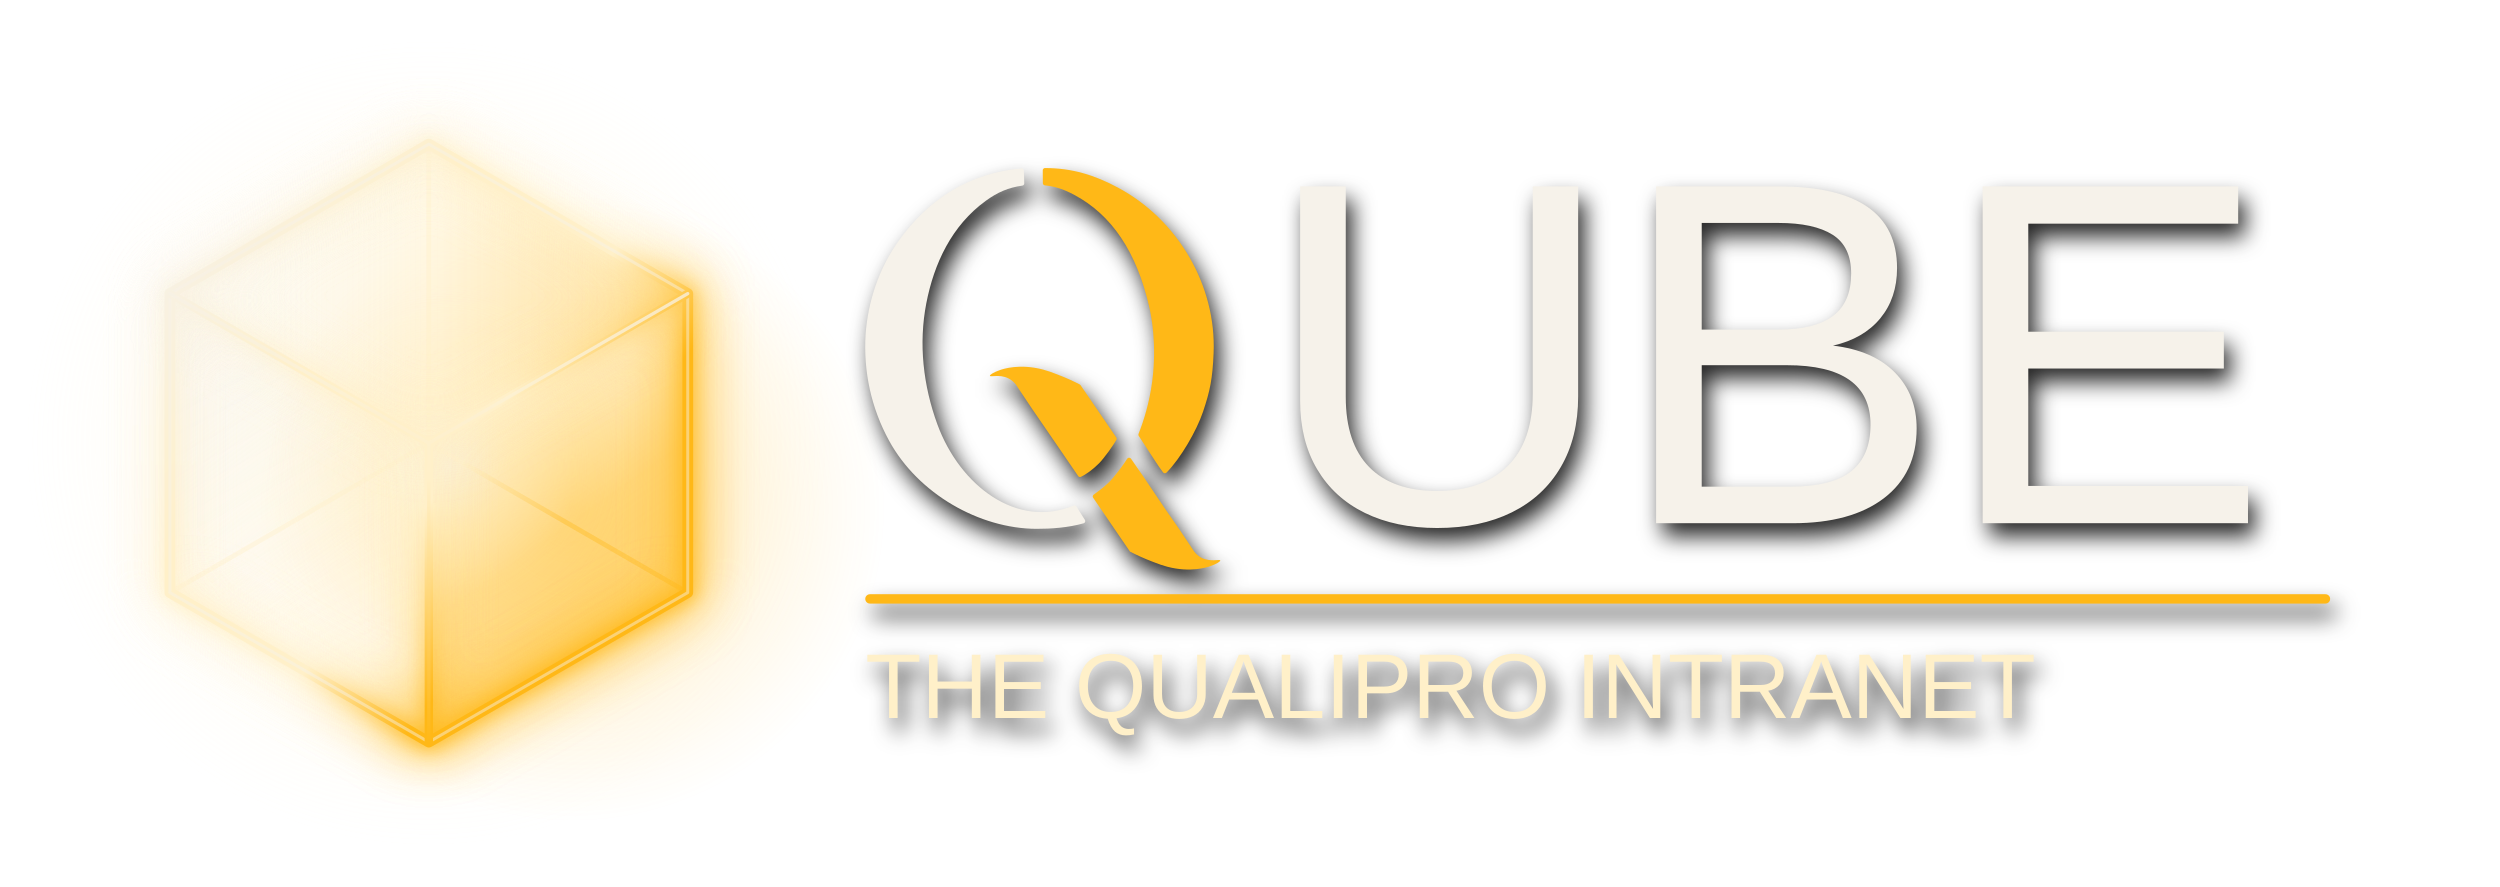
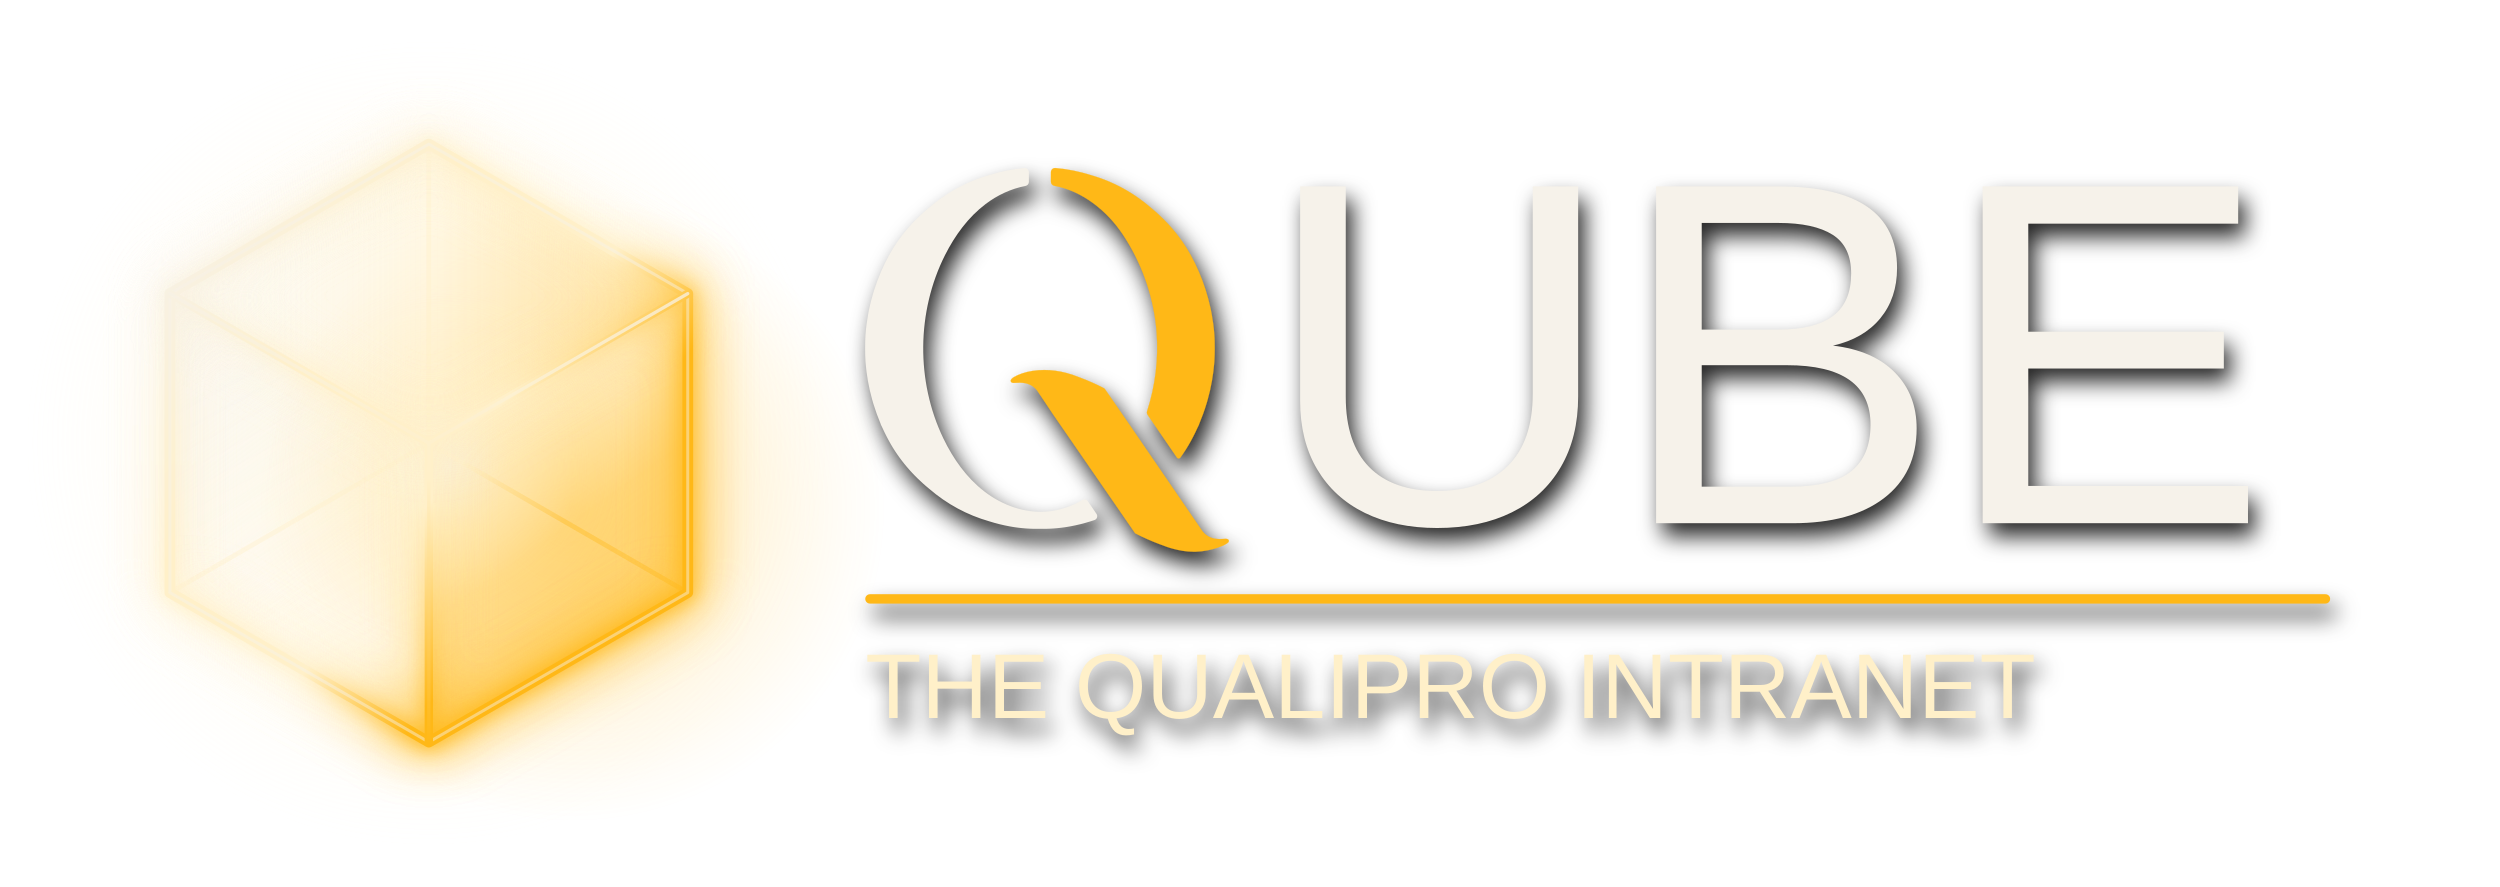
<svg xmlns="http://www.w3.org/2000/svg" viewBox="-228.6 -90.0 1336.1 474.2" width="900" height="319" role="img" aria-label="Qube – The QualiPro Intranet">
  <defs>
    <filter id="tsd" x="-10%" y="-20%" width="120%" height="150%" color-interpolation-filters="sRGB">
      <feGaussianBlur in="SourceAlpha" stdDeviation="6" />
      <feOffset dx="3.5" dy="7" result="o" />
      <feFlood flood-color="#000000" flood-opacity="0.85" />
      <feComposite in2="o" operator="in" result="s" />
      <feMerge>
        <feMergeNode in="s" />
        <feMergeNode in="SourceGraphic" />
      </feMerge>
    </filter>
  </defs>
  <g transform="translate(0,147.12) scale(1.6)">
    <defs>
      <linearGradient id="hd-edge" gradientUnits="userSpaceOnUse" x1="-95" y1="-70" x2="95" y2="70">
        <stop offset="0" stop-color="#F6F2EA" />
        <stop offset="0.3" stop-color="#FFF0C9" />
        <stop offset="0.55" stop-color="#FFF0C9" />
        <stop offset="0.72" stop-color="#FFB817" />
        <stop offset="1" stop-color="#FFB817" />
      </linearGradient>
      <linearGradient id="hd-inner" gradientUnits="userSpaceOnUse" x1="0" y1="-60" x2="0" y2="100">
        <stop offset="0" stop-color="#F6F2EA" />
        <stop offset="0.45" stop-color="#FFF0C9" />
        <stop offset="1" stop-color="#FFB817" />
      </linearGradient>
      <linearGradient id="hd-top" gradientUnits="userSpaceOnUse" x1="-87" y1="-50" x2="87" y2="-50">
        <stop offset="0" stop-color="#F6F2EA" stop-opacity="0.225" />
        <stop offset="0.5" stop-color="#FFF0C9" stop-opacity="0.42" />
        <stop offset="1" stop-color="#FFB817" stop-opacity="0.35" />
      </linearGradient>
      <linearGradient id="hd-left" gradientUnits="userSpaceOnUse" x1="-80" y1="-50" x2="0" y2="100">
        <stop offset="0" stop-color="#F6F2EA" stop-opacity="0.255" />
        <stop offset="0.55" stop-color="#FFF0C9" stop-opacity="0.195" />
        <stop offset="1" stop-color="#FFF0C9" stop-opacity="0.107" />
      </linearGradient>
      <linearGradient id="hd-right" gradientUnits="userSpaceOnUse" x1="10" y1="-20" x2="87" y2="90">
        <stop offset="0" stop-color="#FFF0C9" stop-opacity="0.294" />
        <stop offset="0.45" stop-color="#FFB817" stop-opacity="0.42" />
        <stop offset="1" stop-color="#FFB817" stop-opacity="0.57" />
      </linearGradient>
      <radialGradient id="hd-core" gradientUnits="userSpaceOnUse" cx="6" cy="8" r="62">
        <stop offset="0" stop-color="#F6F2EA" stop-opacity="0.55" />
        <stop offset="0.35" stop-color="#FFF0C9" stop-opacity="0.385" />
        <stop offset="0.7" stop-color="#FFF0C9" stop-opacity="0.099" />
        <stop offset="1" stop-color="#FFF0C9" stop-opacity="0" />
      </radialGradient>
      <radialGradient id="hd-halo" gradientUnits="userSpaceOnUse" cx="0" cy="0" r="135">
        <stop offset="0" stop-color="#FFF0C9" stop-opacity="0.4" />
        <stop offset="0.45" stop-color="#FFF0C9" stop-opacity="0.18" />
        <stop offset="1" stop-color="#FFF0C9" stop-opacity="0" />
      </radialGradient>
      <radialGradient id="hd-haloGold" gradientUnits="userSpaceOnUse" cx="48" cy="22" r="105">
        <stop offset="0" stop-color="#FFB817" stop-opacity="0.32" />
        <stop offset="0.55" stop-color="#FFB817" stop-opacity="0.12" />
        <stop offset="1" stop-color="#FFB817" stop-opacity="0" />
      </radialGradient>
      <linearGradient id="hd-sheen" gradientUnits="userSpaceOnUse" x1="-87" y1="-50" x2="-20" y2="40">
        <stop offset="0" stop-color="#F6F2EA" stop-opacity="0.35" />
        <stop offset="1" stop-color="#F6F2EA" stop-opacity="0" />
      </linearGradient>
      <filter id="hd-glow" x="-60%" y="-60%" width="220%" height="220%" color-interpolation-filters="sRGB">
        <feGaussianBlur in="SourceGraphic" stdDeviation="9" result="wide" />
        <feGaussianBlur in="SourceGraphic" stdDeviation="3" result="tight" />
        <feMerge>
          <feMergeNode in="wide" />
          <feMergeNode in="wide" />
          <feMergeNode in="tight" />
        </feMerge>
      </filter>
      <filter id="hd-soft" x="-50%" y="-400%" width="200%" height="900%">
        <feGaussianBlur stdDeviation="14" />
      </filter>
    </defs>
    <g>
      <circle cx="0" cy="0" r="135" fill="url(#hd-halo)" />
      <circle cx="48" cy="22" r="105" fill="url(#hd-haloGold)" />
      <polygon points="0.00,-100.00 86.60,-50.00 0.00,0.00 -86.60,-50.00" fill="url(#hd-top)" />
      <polygon points="-86.60,-50.00 0.00,0.00 0.00,100.00 -86.60,50.00" fill="url(#hd-left)" />
      <polygon points="0.00,0.00 86.60,-50.00 86.60,50.00 0.00,100.00" fill="url(#hd-right)" />
      <polygon points="-86.60,-50.00 0.00,0.00 0.00,100.00 -86.60,50.00" fill="url(#hd-sheen)" />
      <circle cx="6" cy="8" r="62" fill="url(#hd-core)" />
      <path d="M0.00,-100.00 L0.00,0.00 M-86.60,50.00 L0.00,0.00 L86.60,50.00" fill="none" stroke="url(#hd-edge)" stroke-width="1.6" stroke-opacity="0.38" stroke-linecap="round" />
      <g filter="url(#hd-glow)" opacity="0.95" fill="none" stroke-linejoin="round" stroke-linecap="round">
        <path d="M0.00,-100.00 L86.60,-50.00 L86.60,50.00 L0.00,100.00 L-86.60,50.00 L-86.60,-50.00 Z" stroke="url(#hd-edge)" stroke-width="5" />
        <path d="M-86.60,-50.00 L0.00,0.00 L86.60,-50.00 M0.00,0.00 L0.00,100.00" stroke="url(#hd-edge)" stroke-width="3.5" />
      </g>
      <g fill="none" stroke-linejoin="round" stroke-linecap="round">
        <path d="M0.00,-100.00 L86.60,-50.00 L86.60,50.00 L0.00,100.00 L-86.60,50.00 L-86.60,-50.00 Z" stroke="url(#hd-edge)" stroke-width="3.6" />
        <path d="M0.00,-100.00 L86.60,-50.00 L86.60,50.00 L0.00,100.00 L-86.60,50.00 L-86.60,-50.00 Z" stroke="#F6F2EA" stroke-opacity="0.45" stroke-width="1" />
        <path d="M-86.60,-50.00 L0.00,0.00 L86.60,-50.00 M0.00,0.00 L0.00,100.00" stroke="url(#hd-edge)" stroke-width="2.8" />
        <path d="M-86.60,-50.00 L0.00,0.00 L86.60,-50.00 M0.00,0.00 L0.00,100.00" stroke="url(#hd-inner)" stroke-opacity="0.75" stroke-width="1.1" />
      </g>
    </g>
  </g>
  <g transform="translate(233.56,0)" filter="url(#tsd)">
-     <g transform="translate(-2941.7,-3608.4)">
-       <path d="M2980.3,3745.51c12.045,32.896 42.699,56.076 72.875,43.434c0.55,-0.231 1.187,-0.038 1.504,0.467l3.316,5.275l1.243,1.917c0.446,0.688 0.1,1.614 -0.689,1.839c-8.178,2.327 -17.42,2.979 -25.247,2.959c-30.391,-0.077 -63.248,-18.643 -78.824,-47.095c-9.556,-17.454 -13.859,-37.026 -12.596,-57.117c1.35,-17.684 7.04,-34.718 17.194,-49.17c16.743,-23.827 38.948,-36.958 66.131,-39.519c0.726,-0.068 1.355,0.508 1.359,1.238l0.225,6.748c0.021,0.626 -0.437,1.16 -1.057,1.248c-7.535,1.066 -13.174,3.527 -19.481,8.093c-18.359,13.29 -27.769,33.692 -31.878,54.859c-4.213,21.705 -1.668,44.088 5.925,64.824" fill="#F6F2EA" />
-       <path d="M3088.05,3751.69c-0.217,-0.333 -0.259,-0.747 -0.113,-1.116c2.727,-6.864 5.779,-16.407 7.314,-28.081c2.645,-20.117 -0.645,-35.656 -1.496,-39.421c-6.781,-30.012 -20.306,-49.848 -40.463,-60.524c-5.227,-2.769 -9.722,-4.329 -15.479,-4.942c-0.613,-0.065 -1.076,-0.585 -1.08,-1.201l-0.053,-6.845c-0.004,-0.674 0.539,-1.231 1.214,-1.23c14.418,0.009 26.403,3.677 39.197,10.554c32.205,17.311 52.519,52.614 51.029,88.466c-0.565,13.615 -1.875,20.164 -5.656,31.39c-3.393,10.078 -11.987,24.995 -19.57,32.579c-0.532,0.532 -1.41,0.47 -1.85,-0.14c-1.306,-1.81 -3.707,-5.156 -3.63,-5.183l-9.364,-14.306Z" fill="#FFB817" />
-       <path d="M3131.67,3818.31c0.15,0.532 -1.947,1.912 -5.347,3.09c-1.863,0.646 -10.65,3.528 -23.039,0.281c-2.517,-0.66 -4.341,-1.352 -7.571,-2.577c-5.267,-1.998 -9.475,-4.024 -12.356,-5.516c-6.566,-9.606 -13.132,-19.213 -19.698,-28.82c-0.369,-0.541 -0.247,-1.275 0.278,-1.665c3.166,-2.353 7.137,-5.08 10.408,-9.079c3.411,-4.169 5.353,-6.72 7.505,-10.132c0.463,-0.734 1.525,-0.758 2.026,-0.05c9.636,13.605 15.554,23.259 25.475,37.168l8.457,12.671c0.833,1.047 2.116,2.361 3.985,3.289c4.675,2.319 9.653,0.551 9.877,1.34" fill="#FFB817" />
-       <path d="M3008.41,3719.53c-0.151,-0.531 1.946,-1.911 5.346,-3.089c1.864,-0.646 10.65,-3.528 23.039,-0.281c2.518,0.659 4.341,1.351 7.572,2.577c5.115,1.94 9.231,3.907 12.102,5.384c0.169,0.087 0.309,0.213 0.416,0.369c6.394,9.356 12.789,18.713 19.184,28.069c0.221,0.323 0.296,0.751 0.106,1.093c-1.598,2.891 -6.6,9.919 -9.399,12.73c-3.427,3.443 -6.93,5.873 -9.69,7.205c-0.505,0.243 -1.111,0.077 -1.428,-0.386c-3.879,-5.677 -7.763,-11.352 -11.651,-17.025c-4.422,-6.453 -8.849,-12.901 -13.279,-19.345l-8.426,-12.626c-0.02,-0.03 -0.041,-0.059 -0.064,-0.087c-0.833,-1.04 -2.107,-2.332 -3.952,-3.247c-4.674,-2.32 -9.653,-0.552 -9.876,-1.341" fill="#FFB817" />
+     <g transform="translate(-0.0856,-0.1256) scale(0.111289)">
+       <path d="M1239.43,320.388c87.196,131.108 142.583,283.296 159.587,439.854c1.109,10.179 2.05,20.371 2.829,30.575c9.746,127.729 -6.254,257.229 -45.804,379.046c-1.887,5.812 -1.012,12.158 2.442,17.2l140.987,205.696c3.875,5.654 12.18,5.771 16.213,0.233l0.083,-0.112c0.379,-0.521 0.75,-1.05 1.125,-1.571c2.95,-4.067 5.846,-8.167 8.713,-12.288c0.879,-1.271 1.758,-2.541 2.629,-3.821c2.65,-3.858 5.258,-7.745 7.833,-11.654c0.575,-0.875 1.163,-1.741 1.734,-2.616c3.058,-4.692 6.058,-9.421 9.008,-14.18c0.533,-0.858 1.054,-1.716 1.575,-2.579c2.342,-3.846 4.683,-7.696 6.962,-11.579c0.934,-1.583 1.867,-3.167 2.788,-4.754c2.812,-4.867 5.596,-9.758 8.296,-14.692c3.437,-6.283 6.775,-12.608 10.062,-18.95c1.038,-2.004 2.063,-4.012 3.092,-6.025c2.608,-5.108 5.233,-10.216 7.679,-15.408c0.425,-0.9 0.883,-1.792 1.313,-2.688c3.2,-6.629 6.3,-13.287 9.337,-19.975c1.492,-3.3 2.879,-6.629 4.746,-9.816c1.462,-2.509 2.85,-5.1 3.442,-7.942c0.42,-2.012 1.291,-3.85 2.079,-5.717c6.029,-14.325 11.679,-28.775 16.975,-43.341c0.071,-0.2 0.146,-0.396 0.216,-0.596c6.396,-17.642 12.275,-35.442 17.584,-53.408c0.004,-0.013 0.008,-0.03 0.012,-0.042c1.575,-5.338 3.1,-10.688 4.584,-16.054c16.462,-58.713 27.1,-119.284 31.795,-180.759c1.334,-21.183 1.946,-42.3 1.905,-63.333c0.083,-12.017 -0.067,-24.062 -0.434,-36.129c-0.016,-0.633 -0.05,-1.267 -0.071,-1.9c-0.15,-4.613 -0.312,-9.225 -0.525,-13.846c-0.233,-5.071 -0.512,-10.146 -0.825,-15.225c-0.02,-0.3 -0.029,-0.596 -0.05,-0.896c-0.583,-7.629 -1.283,-15.237 -2.045,-22.837c-0.125,-1.229 -0.238,-2.454 -0.367,-3.679c-0.771,-7.375 -1.629,-14.734 -2.567,-22.075c-0.146,-1.15 -0.3,-2.3 -0.454,-3.45c-2.075,-15.767 -4.537,-31.455 -7.4,-47.05c-0.058,-0.309 -0.108,-0.617 -0.167,-0.925c-1.458,-7.905 -3.029,-15.784 -4.691,-23.638c-0.092,-0.425 -0.184,-0.85 -0.271,-1.275c-6.783,-31.804 -15.213,-63.171 -25.338,-93.937c-17.966,-55.692 -41.137,-109.838 -69.616,-161.855c-48.246,-88.12 -114.984,-165.654 -192.909,-229.437c-5.02,-4.329 -10.087,-8.571 -15.183,-12.754c-0.446,-0.363 -0.887,-0.742 -1.333,-1.104c-4.796,-3.921 -9.638,-7.755 -14.5,-11.542c-0.767,-0.596 -1.525,-1.204 -2.288,-1.796c-4.654,-3.596 -9.346,-7.112 -14.058,-10.592c-1,-0.737 -1.996,-1.483 -3,-2.216c-4.542,-3.317 -9.121,-6.567 -13.721,-9.771c-1.208,-0.846 -2.412,-1.696 -3.625,-2.529c-4.462,-3.075 -8.954,-6.084 -13.467,-9.054c-1.379,-0.909 -2.758,-1.817 -4.141,-2.713c-4.4,-2.854 -8.825,-5.654 -13.275,-8.412c-1.538,-0.95 -3.071,-1.9 -4.613,-2.838c-4.354,-2.658 -8.733,-5.267 -13.137,-7.829c-1.663,-0.967 -3.329,-1.929 -5,-2.883c-4.329,-2.475 -8.675,-4.913 -13.05,-7.3c-1.779,-0.971 -3.567,-1.93 -5.359,-2.884c-4.312,-2.312 -8.641,-4.587 -13,-6.808c-1.875,-0.958 -3.762,-1.896 -5.645,-2.838c-4.313,-2.154 -8.638,-4.283 -12.992,-6.358c-1.963,-0.929 -3.938,-1.837 -5.904,-2.754c-4.329,-2.013 -8.671,-4.008 -13.042,-5.938c-2.012,-0.891 -4.037,-1.745 -6.058,-2.62c-4.371,-1.884 -8.75,-3.759 -13.159,-5.563c-2.037,-0.833 -4.091,-1.629 -6.137,-2.446c-4.446,-1.771 -8.896,-3.537 -13.379,-5.229c-1.988,-0.75 -3.992,-1.458 -5.984,-2.187c-4.591,-1.688 -9.187,-3.371 -13.816,-4.975c-1.821,-0.63 -3.663,-1.217 -5.492,-1.834c-4.846,-1.633 -9.692,-3.262 -14.583,-4.804c-1.392,-0.442 -2.8,-0.842 -4.196,-1.271c-5.371,-1.662 -10.75,-3.304 -16.171,-4.854c-55.829,-17.579 -112.767,-29.021 -169.275,-33.675c-11.442,-0.942 -21.242,8.142 -21.242,19.621l0,46.279c0,9.496 6.8,17.592 16.138,19.3c136.079,24.854 254.621,121.892 329.596,234.621" style="fill:#ffb817;fill-rule:nonzero;stroke:#ffb817;stroke-width:1px;" />
+       <path d="M1393.06,1239.72l0.546,0.862c0.333,0.517 0.658,1.03 0.983,1.55l32.171,46.959l0.017,-0.042l-34.35,-50.262l0.037,0.058l0.596,0.875Z" style="fill:#fdb71a;fill-rule:nonzero;" />
+       <path d="M1071.09,1602.71c-5.833,-8.517 -17.233,-11.008 -26.154,-5.812c-52.042,30.325 -109.025,50.304 -169.888,55.383c-107.904,9.008 -216.566,-30.85 -302.212,-97.104c-85.646,-66.25 -149.704,-157.3 -196.617,-254.892c-131.883,-274.337 -128.691,-609.817 8.384,-881.6c47.491,-94.158 111.129,-181.833 195.262,-245.417c56.346,-42.583 122.504,-73.666 191.613,-86.77c9.316,-1.767 16.095,-9.825 16.095,-19.309l0,-47c0,-11.483 -9.795,-20.562 -21.241,-19.621c-56.509,4.655 -113.45,16.096 -169.284,33.675l0,0.005c-5.395,1.537 -10.745,3.175 -16.087,4.825c-1.421,0.437 -2.858,0.85 -4.279,1.295c-4.859,1.534 -9.675,3.155 -14.492,4.775c-1.858,0.63 -3.737,1.23 -5.592,1.871c-4.591,1.588 -9.15,3.259 -13.704,4.929c-2.029,0.746 -4.075,1.467 -6.1,2.234c-4.462,1.679 -8.883,3.437 -13.308,5.2c-2.067,0.825 -4.142,1.629 -6.2,2.471c-4.383,1.795 -8.738,3.658 -13.083,5.533c-2.05,0.883 -4.109,1.754 -6.15,2.658c-4.346,1.921 -8.663,3.904 -12.967,5.904c-1.992,0.925 -3.983,1.842 -5.967,2.784c-4.337,2.062 -8.646,4.183 -12.937,6.329c-1.904,0.954 -3.809,1.9 -5.709,2.867c-4.337,2.212 -8.65,4.483 -12.945,6.779c-1.805,0.971 -3.613,1.937 -5.413,2.921c-4.354,2.375 -8.687,4.804 -13,7.266c-1.683,0.967 -3.367,1.934 -5.046,2.913c-4.391,2.554 -8.758,5.158 -13.104,7.808c-1.55,0.946 -3.092,1.896 -4.633,2.854c-4.442,2.75 -8.859,5.542 -13.25,8.392c-1.4,0.908 -2.792,1.825 -4.184,2.742c-4.495,2.962 -8.975,5.962 -13.425,9.025c-1.229,0.845 -2.45,1.708 -3.679,2.562c-4.575,3.196 -9.133,6.429 -13.658,9.729c-1.029,0.754 -2.046,1.517 -3.071,2.275c-4.696,3.463 -9.371,6.971 -14.012,10.554c-0.763,0.592 -1.521,1.2 -2.288,1.796c-4.862,3.788 -9.704,7.621 -14.5,11.542c-0.45,0.362 -0.887,0.742 -1.333,1.108c-5.096,4.179 -10.163,8.417 -15.184,12.746c-77.92,63.788 -144.662,141.321 -192.904,229.442c-28.483,52.025 -51.662,106.179 -69.625,161.875c-1.446,4.4 -2.854,8.808 -4.233,13.229c-0.004,0.017 -0.013,0.033 -0.017,0.054c0,0 0,0.004 -0.004,0.008c-0.704,2.263 -1.392,4.53 -2.079,6.8c-0.004,0.013 -0.008,0.03 -0.013,0.046c-0.183,0.617 -0.375,1.234 -0.554,1.854c-0.004,0.005 -0.004,0.009 -0.004,0.013c-7.112,23.662 -13.25,47.65 -18.421,71.896c-0.096,0.441 -0.191,0.887 -0.283,1.329c-1.658,7.837 -3.229,15.7 -4.683,23.592c-0.063,0.325 -0.117,0.65 -0.175,0.975c-2.859,15.57 -5.317,31.237 -7.392,46.983c-0.154,1.167 -0.308,2.329 -0.458,3.496c-0.938,7.329 -1.796,14.671 -2.563,22.029c-0.129,1.25 -0.246,2.5 -0.375,3.75c-0.758,7.575 -1.454,15.154 -2.037,22.754c-0,0.013 -0,0.025 -0.005,0.038c-0.337,5.379 -0.625,10.754 -0.87,16.125c-0.213,4.566 -0.375,9.125 -0.521,13.683c-0.021,0.683 -0.059,1.367 -0.075,2.05c-0.367,12.058 -0.517,24.096 -0.434,36.104c-0.045,21.042 0.571,42.171 1.9,63.363c4.696,61.487 15.338,122.062 31.805,180.783c1.812,6.562 3.708,13.1 5.662,19.621c0.525,1.725 1.046,3.45 1.583,5.171c0,0.008 0.005,0.016 0.009,0.025c4.591,15 9.562,29.887 14.916,44.658c0.075,0.208 0.155,0.417 0.23,0.625c5.287,14.558 10.937,29 16.962,43.312c0.779,1.85 1.642,3.663 2.067,5.663c0.596,2.821 1.975,5.396 3.421,7.887c1.854,3.2 3.27,6.588 4.783,9.934c3.033,6.683 6.133,13.337 9.325,19.958c0.354,0.733 0.725,1.467 1.083,2.2c2.771,5.708 5.609,11.388 8.504,17.05c0.834,1.638 1.671,3.271 2.517,4.904c3.279,6.329 6.608,12.638 10.038,18.909c0.008,0.008 0.012,0.016 0.016,0.025c0.004,0.008 0.009,0.016 0.013,0.025c2.696,4.92 5.466,9.791 8.271,14.645c0.783,1.35 1.579,2.7 2.37,4.046c2.355,4.013 4.763,7.996 7.184,11.971c0.591,0.975 1.183,1.954 1.787,2.929c2.95,4.754 5.946,9.479 9.004,14.167c0.571,0.879 1.159,1.742 1.734,2.617c2.566,3.904 5.175,7.783 7.816,11.637c0.884,1.288 1.767,2.571 2.659,3.854c2.854,4.113 5.746,8.196 8.683,12.254c0.383,0.525 0.758,1.063 1.142,1.588c3.35,4.6 6.758,9.15 10.208,13.675c0.742,0.967 1.492,1.929 2.238,2.892c2.866,3.716 5.766,7.412 8.7,11.079c0.816,1.021 1.629,2.046 2.45,3.062c3.629,4.492 7.3,8.95 11.029,13.359c0.066,0.083 0.141,0.166 0.212,0.25c3.621,4.279 7.304,8.512 11.017,12.716c1.917,2.171 3.858,4.321 5.771,6.5c2.291,2.617 4.7,5.125 7.058,7.679c0.471,0.509 0.933,1.021 1.404,1.53c4.013,4.304 8.071,8.566 12.175,12.783c0.509,0.525 1.025,1.037 1.534,1.558c3.604,3.684 7.241,7.329 10.912,10.946c0.783,0.771 1.567,1.546 2.354,2.317c8.392,8.196 16.959,16.221 25.692,24.062c0.967,0.867 1.942,1.725 2.904,2.596c3.613,3.258 7.3,6.429 10.988,9.6c0.57,0.492 1.141,0.988 1.712,1.479c4.588,3.921 9.213,7.796 13.883,11.621l0.005,0.004c85.75,73.934 182.333,126.138 289.3,156.688c0.004,-0 0.008,0.004 0.012,0.004c32.4,10.2 65.167,18.35 98.008,24.292c0.013,-0 0.021,0.004 0.034,0.004c4.479,0.812 8.962,1.579 13.441,2.308c0.738,0.117 1.48,0.229 2.217,0.346c3.75,0.6 7.504,1.175 11.254,1.717c1.138,0.162 2.275,0.316 3.409,0.475c3.35,0.466 6.7,0.912 10.05,1.333c1.383,0.175 2.77,0.342 4.154,0.508c3.112,0.371 6.221,0.725 9.329,1.059c1.542,0.162 3.079,0.325 4.617,0.479c2.958,0.296 5.912,0.571 8.866,0.829c1.638,0.146 3.275,0.292 4.913,0.421c2.887,0.233 5.771,0.441 8.654,0.641c1.667,0.113 3.333,0.234 5.004,0.338c2.888,0.179 5.775,0.325 8.663,0.467c1.641,0.079 3.279,0.17 4.92,0.241c3.088,0.129 6.171,0.221 9.259,0.309c1.404,0.041 2.812,0.1 4.221,0.129c4.479,0.1 8.954,0.162 13.425,0.175c6.27,0.016 12.675,-0.038 19.133,-0.125c6.458,0.087 12.862,0.141 19.137,0.125c4.471,-0.013 8.946,-0.075 13.425,-0.175c1.396,-0.029 2.796,-0.088 4.196,-0.129c3.096,-0.088 6.192,-0.18 9.296,-0.309c1.625,-0.071 3.254,-0.162 4.883,-0.241c2.896,-0.142 5.788,-0.288 8.684,-0.467c1.671,-0.104 3.341,-0.225 5.012,-0.342c2.884,-0.196 5.763,-0.404 8.646,-0.637c1.638,-0.129 3.271,-0.275 4.904,-0.421c2.963,-0.258 5.921,-0.533 8.884,-0.829c1.537,-0.154 3.075,-0.317 4.612,-0.479c3.108,-0.334 6.217,-0.688 9.325,-1.059c1.383,-0.166 2.767,-0.333 4.154,-0.508c3.346,-0.421 6.696,-0.867 10.05,-1.333c1.138,-0.159 2.279,-0.313 3.417,-0.48c3.737,-0.537 7.475,-1.108 11.208,-1.704c0.759,-0.121 1.517,-0.237 2.271,-0.358c4.475,-0.729 8.95,-1.492 13.425,-2.304c0.013,-0 0.025,-0.004 0.038,-0.004c32.845,-5.946 65.62,-14.096 98.02,-24.296l18.338,-5.859c12.542,-4.004 17.675,-18.966 10.237,-29.829l-41.708,-60.879Z" style="fill:#f6f2ea;fill-rule:nonzero;" />
+       <path d="M1748.84,1791.54c-0.721,-2.995 -3.546,-8.016 -14.384,-8.016c-2.871,-0 -6.296,0.216 -10.266,0.471c-5.417,0.345 -11.559,0.737 -18.446,0.737c-19.692,0 -36.213,-3.446 -50.5,-10.533c-12.471,-6.192 -23.65,-15.4 -33.225,-27.384c-317.054,-464.145 -466.271,-679.566 -468.254,-682.441c-1.488,-2.163 -3.396,-3.742 -3.396,-3.742c-0.996,-0.829 -2.084,-1.546 -3.259,-2.15c-35.529,-18.283 -72.675,-34.812 -110.408,-49.129c-29.767,-11.292 -46.162,-17.513 -69.362,-23.592c-35.405,-9.279 -70.992,-13.979 -105.775,-13.979c-38.759,0 -75.909,5.775 -107.434,16.7c-14.696,5.096 -28.1,11.088 -37.741,16.875c-8.563,5.146 -18.088,12.142 -15.667,20.679c2.187,7.713 10.992,7.713 14.304,7.713c2.871,-0 6.296,-0.221 10.267,-0.475c5.416,-0.346 11.558,-0.738 18.446,-0.738c19.691,0 36.212,3.45 50.5,10.538c12.437,6.171 23.587,15.35 33.141,27.279c0.063,0.075 0.117,0.15 0.171,0.233l76.313,114.342c158.887,231.708 234.441,338.417 393.329,570.125l1.116,1.637l1.759,0.909c36.246,18.766 74.166,35.696 112.712,50.316c29.763,11.292 46.159,17.513 69.363,23.592c24.979,6.546 58.791,14.058 98.908,14.058c2.329,0 4.671,-0.025 7.042,-0.079c76.912,-1.729 148.929,-33 158.737,-45.737c2.509,-3.259 2.475,-6.263 2.009,-8.209" style="fill:#ffb817;fill-rule:nonzero;stroke:#ffb817;stroke-width:1px;" />
    </g>
    <text x="212.50 427.86 628.82" y="190.00" font-family="ArialMT, Arial, 'Helvetica Neue', Helvetica, sans-serif" font-size="262.00" fill="#F6F2EA" xml:space="preserve">UBE</text>
    <rect x="0" y="228.00" width="783.92" height="5.0" rx="2.5" fill="#FFB817" />
    <text x="0.00 37.96 81.38 122.09 143.65 189.83 233.25 273.96 309.21 330.77 371.48 414.90 461.08 482.64 504.20 547.62 585.58 629.00 669.71 713.13 753.84" y="294.25" font-family="ArialMT, Arial, 'Helvetica Neue', Helvetica, sans-serif" font-size="49.23" fill="#FFF0C9" xml:space="preserve">THE QUALIPRO INTRANET</text>
  </g>
</svg>
